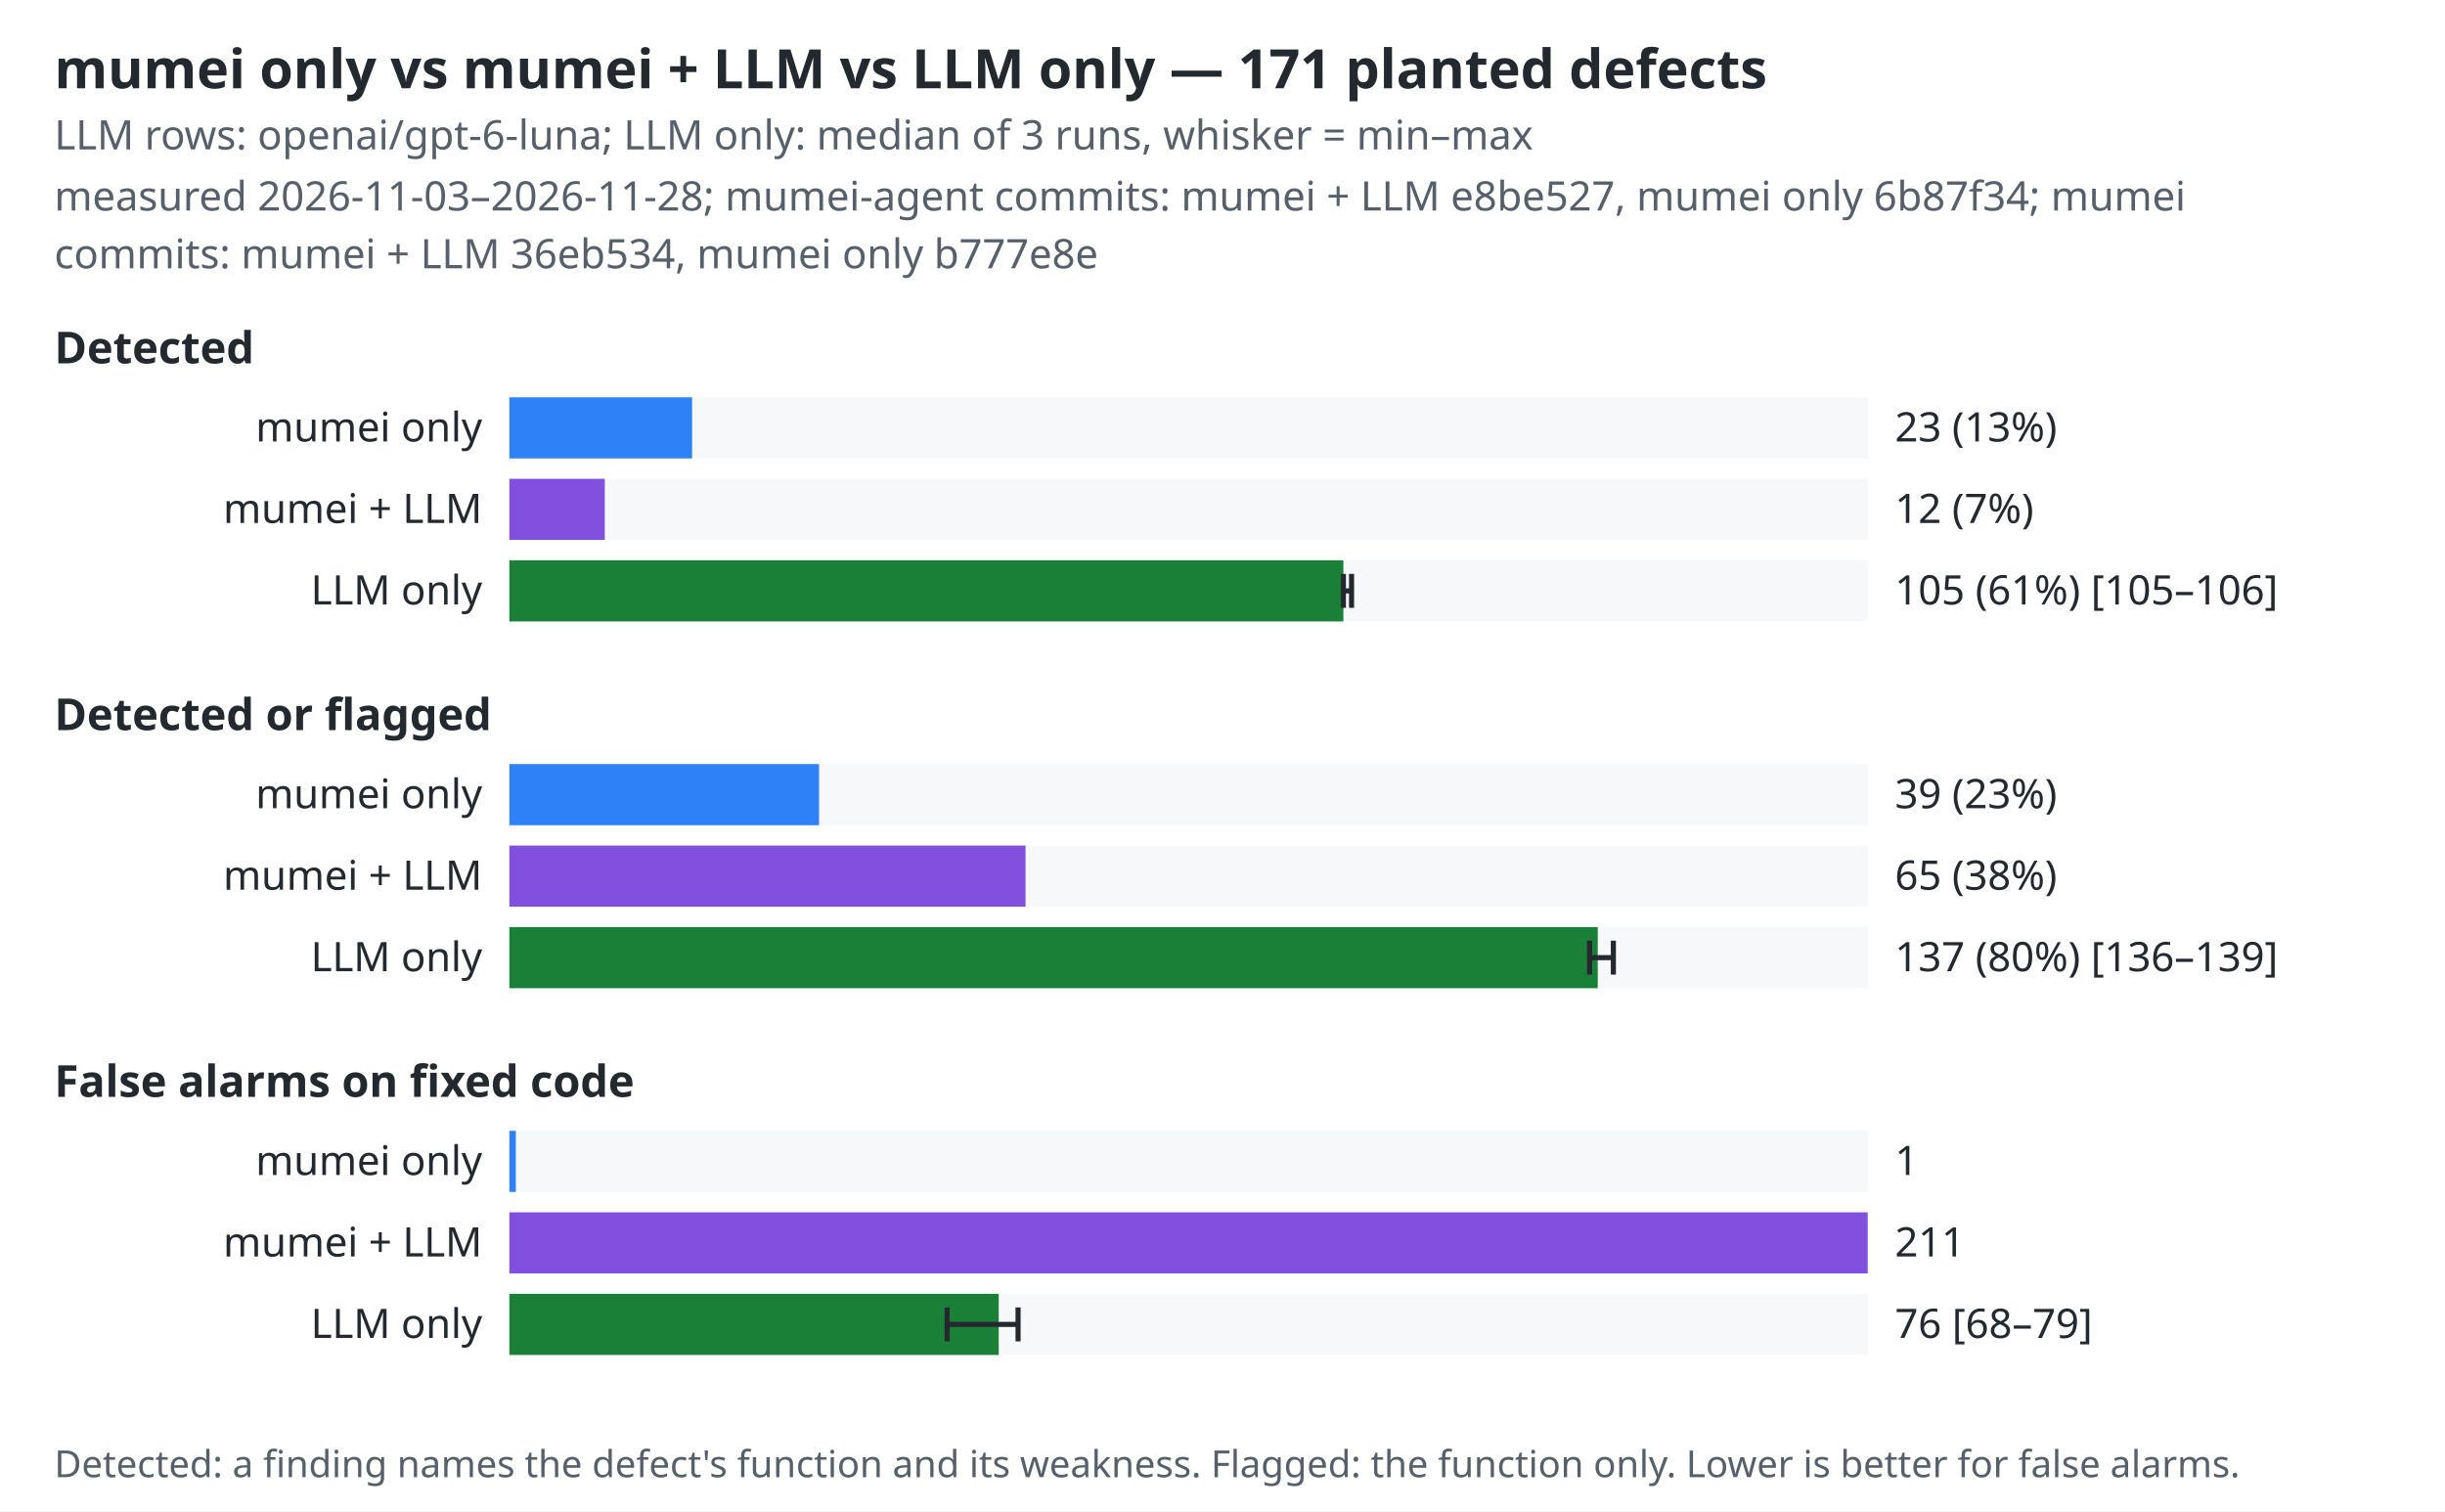
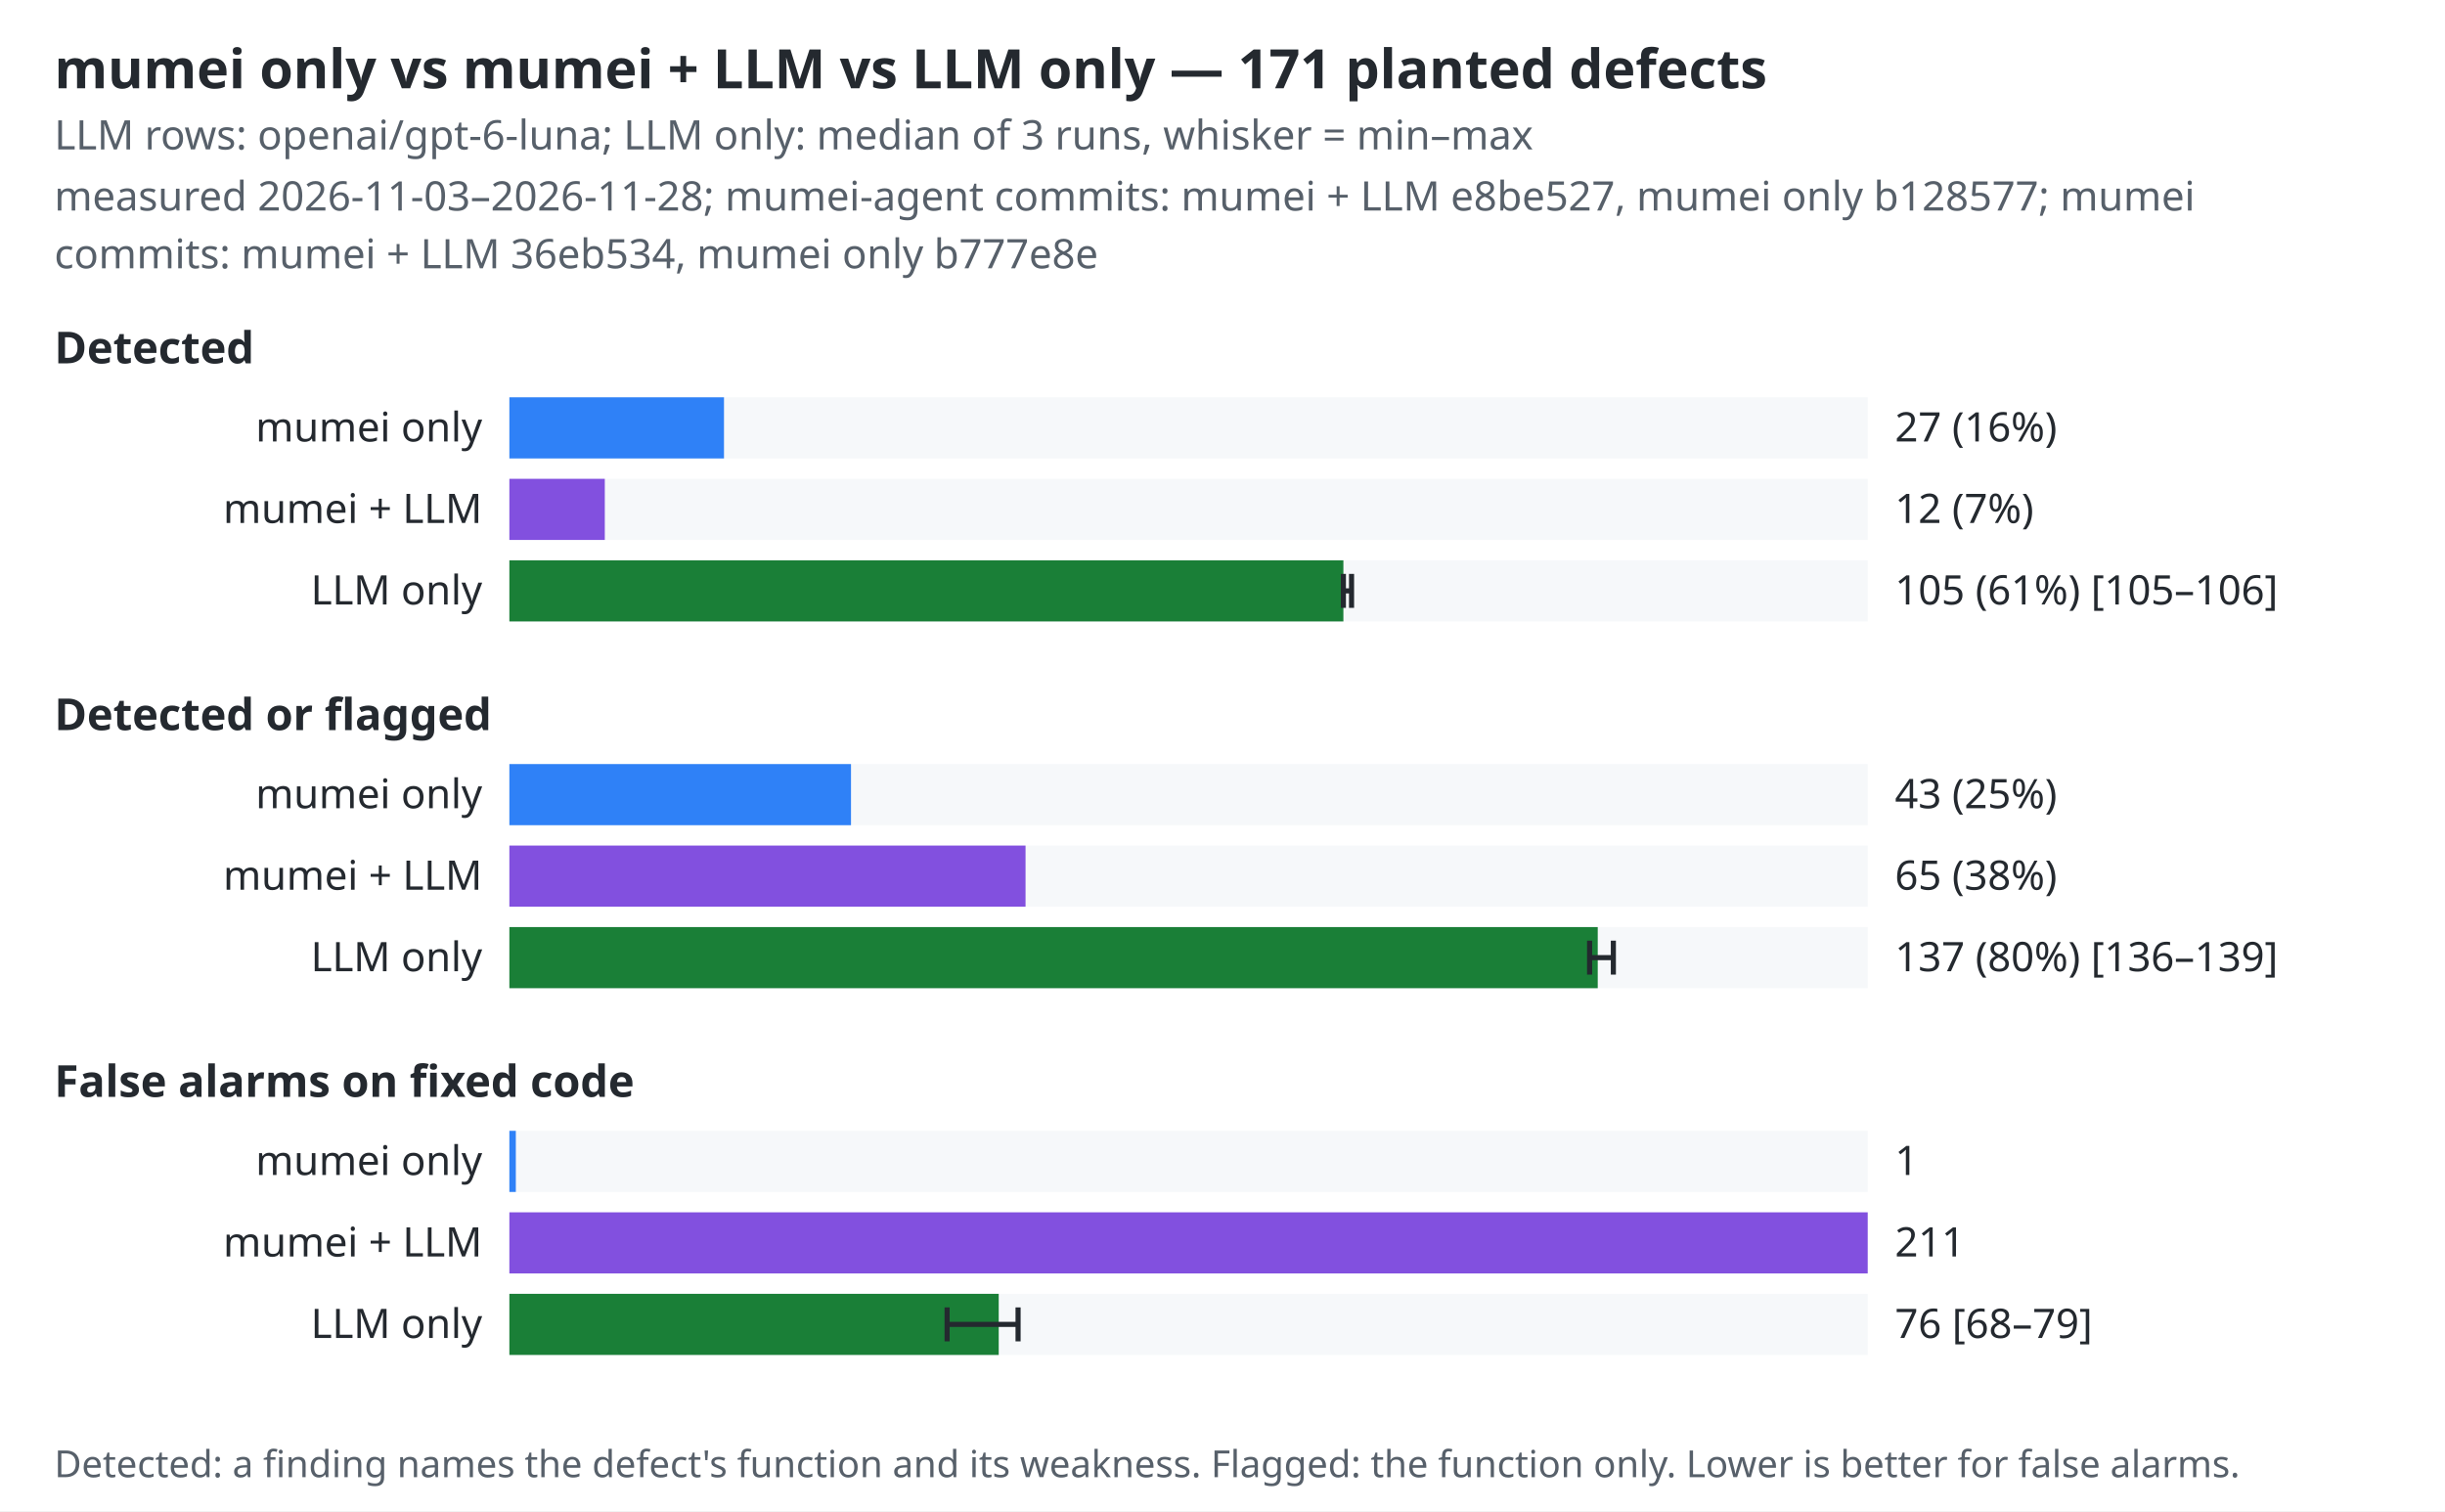
<svg xmlns="http://www.w3.org/2000/svg" viewBox="0 0 720 445" font-family="sans-serif">
  <rect width="720" height="445" fill="white" />
  <text x="16" y="26" font-size="16" font-weight="bold" fill="#24292f">mumei only vs mumei + LLM vs LLM only — 171 planted defects</text>
  <text x="16" y="44" font-size="12" fill="#57606a">LLM rows: openai/gpt-6-luna; LLM only: median of 3 runs, whisker = min–max</text>
-   <text x="16" y="62" font-size="12" fill="#57606a">measured 2026-11-03–2026-11-28; mumei-agent commits: mumei + LLM e8be527, mumei only 6b87f34; mumei</text>
+   <text x="16" y="62" font-size="12" fill="#57606a">measured 2026-11-03–2026-11-28; mumei-agent commits: mumei + LLM e8be527, mumei only b128577; mumei</text>
  <text x="16" y="79" font-size="12" fill="#57606a">commits: mumei + LLM 36eb534, mumei only b777e8e</text>
  <text x="16" y="107" font-size="13" font-weight="bold" fill="#24292f">Detected</text>
  <text x="142" y="130" font-size="12" fill="#24292f" text-anchor="end">mumei only</text>
  <rect x="150" y="117" width="400" height="18" fill="#f6f8fa" />
-   <rect x="150" y="117" width="53.8" height="18" fill="#2f81f7" />
-   <text x="558" y="130" font-size="12" fill="#24292f">23 (13%)</text>
+   <rect x="150" y="117" width="63.2" height="18" fill="#2f81f7" />
+   <text x="558" y="130" font-size="12" fill="#24292f">27 (16%)</text>
  <text x="142" y="154" font-size="12" fill="#24292f" text-anchor="end">mumei + LLM</text>
  <rect x="150" y="141" width="400" height="18" fill="#f6f8fa" />
  <rect x="150" y="141" width="28.1" height="18" fill="#8250df" />
  <text x="558" y="154" font-size="12" fill="#24292f">12 (7%)</text>
  <text x="142" y="178" font-size="12" fill="#24292f" text-anchor="end">LLM only</text>
  <rect x="150" y="165" width="400" height="18" fill="#f6f8fa" />
  <rect x="150" y="165" width="245.6" height="18" fill="#1a7f37" />
  <line x1="395.6" y1="174.0" x2="398.0" y2="174.0" stroke="#24292f" stroke-width="1.5" />
  <line x1="395.6" y1="169" x2="395.6" y2="179" stroke="#24292f" stroke-width="1.5" />
  <line x1="398.0" y1="169" x2="398.0" y2="179" stroke="#24292f" stroke-width="1.5" />
  <text x="558" y="178" font-size="12" fill="#24292f">105 (61%) [105–106]</text>
  <text x="16" y="215" font-size="13" font-weight="bold" fill="#24292f">Detected or flagged</text>
  <text x="142" y="238" font-size="12" fill="#24292f" text-anchor="end">mumei only</text>
  <rect x="150" y="225" width="400" height="18" fill="#f6f8fa" />
-   <rect x="150" y="225" width="91.2" height="18" fill="#2f81f7" />
-   <text x="558" y="238" font-size="12" fill="#24292f">39 (23%)</text>
+   <rect x="150" y="225" width="100.6" height="18" fill="#2f81f7" />
+   <text x="558" y="238" font-size="12" fill="#24292f">43 (25%)</text>
  <text x="142" y="262" font-size="12" fill="#24292f" text-anchor="end">mumei + LLM</text>
  <rect x="150" y="249" width="400" height="18" fill="#f6f8fa" />
  <rect x="150" y="249" width="152.0" height="18" fill="#8250df" />
  <text x="558" y="262" font-size="12" fill="#24292f">65 (38%)</text>
  <text x="142" y="286" font-size="12" fill="#24292f" text-anchor="end">LLM only</text>
  <rect x="150" y="273" width="400" height="18" fill="#f6f8fa" />
  <rect x="150" y="273" width="320.5" height="18" fill="#1a7f37" />
  <line x1="468.1" y1="282.0" x2="475.1" y2="282.0" stroke="#24292f" stroke-width="1.5" />
  <line x1="468.1" y1="277" x2="468.1" y2="287" stroke="#24292f" stroke-width="1.5" />
  <line x1="475.1" y1="277" x2="475.1" y2="287" stroke="#24292f" stroke-width="1.5" />
  <text x="558" y="286" font-size="12" fill="#24292f">137 (80%) [136–139]</text>
  <text x="16" y="323" font-size="13" font-weight="bold" fill="#24292f">False alarms on fixed code</text>
  <text x="142" y="346" font-size="12" fill="#24292f" text-anchor="end">mumei only</text>
  <rect x="150" y="333" width="400" height="18" fill="#f6f8fa" />
  <rect x="150" y="333" width="1.9" height="18" fill="#2f81f7" />
  <text x="558" y="346" font-size="12" fill="#24292f">1</text>
  <text x="142" y="370" font-size="12" fill="#24292f" text-anchor="end">mumei + LLM</text>
  <rect x="150" y="357" width="400" height="18" fill="#f6f8fa" />
  <rect x="150" y="357" width="400.0" height="18" fill="#8250df" />
  <text x="558" y="370" font-size="12" fill="#24292f">211</text>
  <text x="142" y="394" font-size="12" fill="#24292f" text-anchor="end">LLM only</text>
  <rect x="150" y="381" width="400" height="18" fill="#f6f8fa" />
  <rect x="150" y="381" width="144.1" height="18" fill="#1a7f37" />
  <line x1="278.9" y1="390.0" x2="299.8" y2="390.0" stroke="#24292f" stroke-width="1.5" />
  <line x1="278.9" y1="385" x2="278.9" y2="395" stroke="#24292f" stroke-width="1.5" />
  <line x1="299.8" y1="385" x2="299.8" y2="395" stroke="#24292f" stroke-width="1.5" />
  <text x="558" y="394" font-size="12" fill="#24292f">76 [68–79]</text>
  <text x="16" y="435" font-size="11" fill="#57606a">Detected: a finding names the defect's function and its weakness. Flagged: the function only. Lower is better for false alarms.</text>
</svg>
